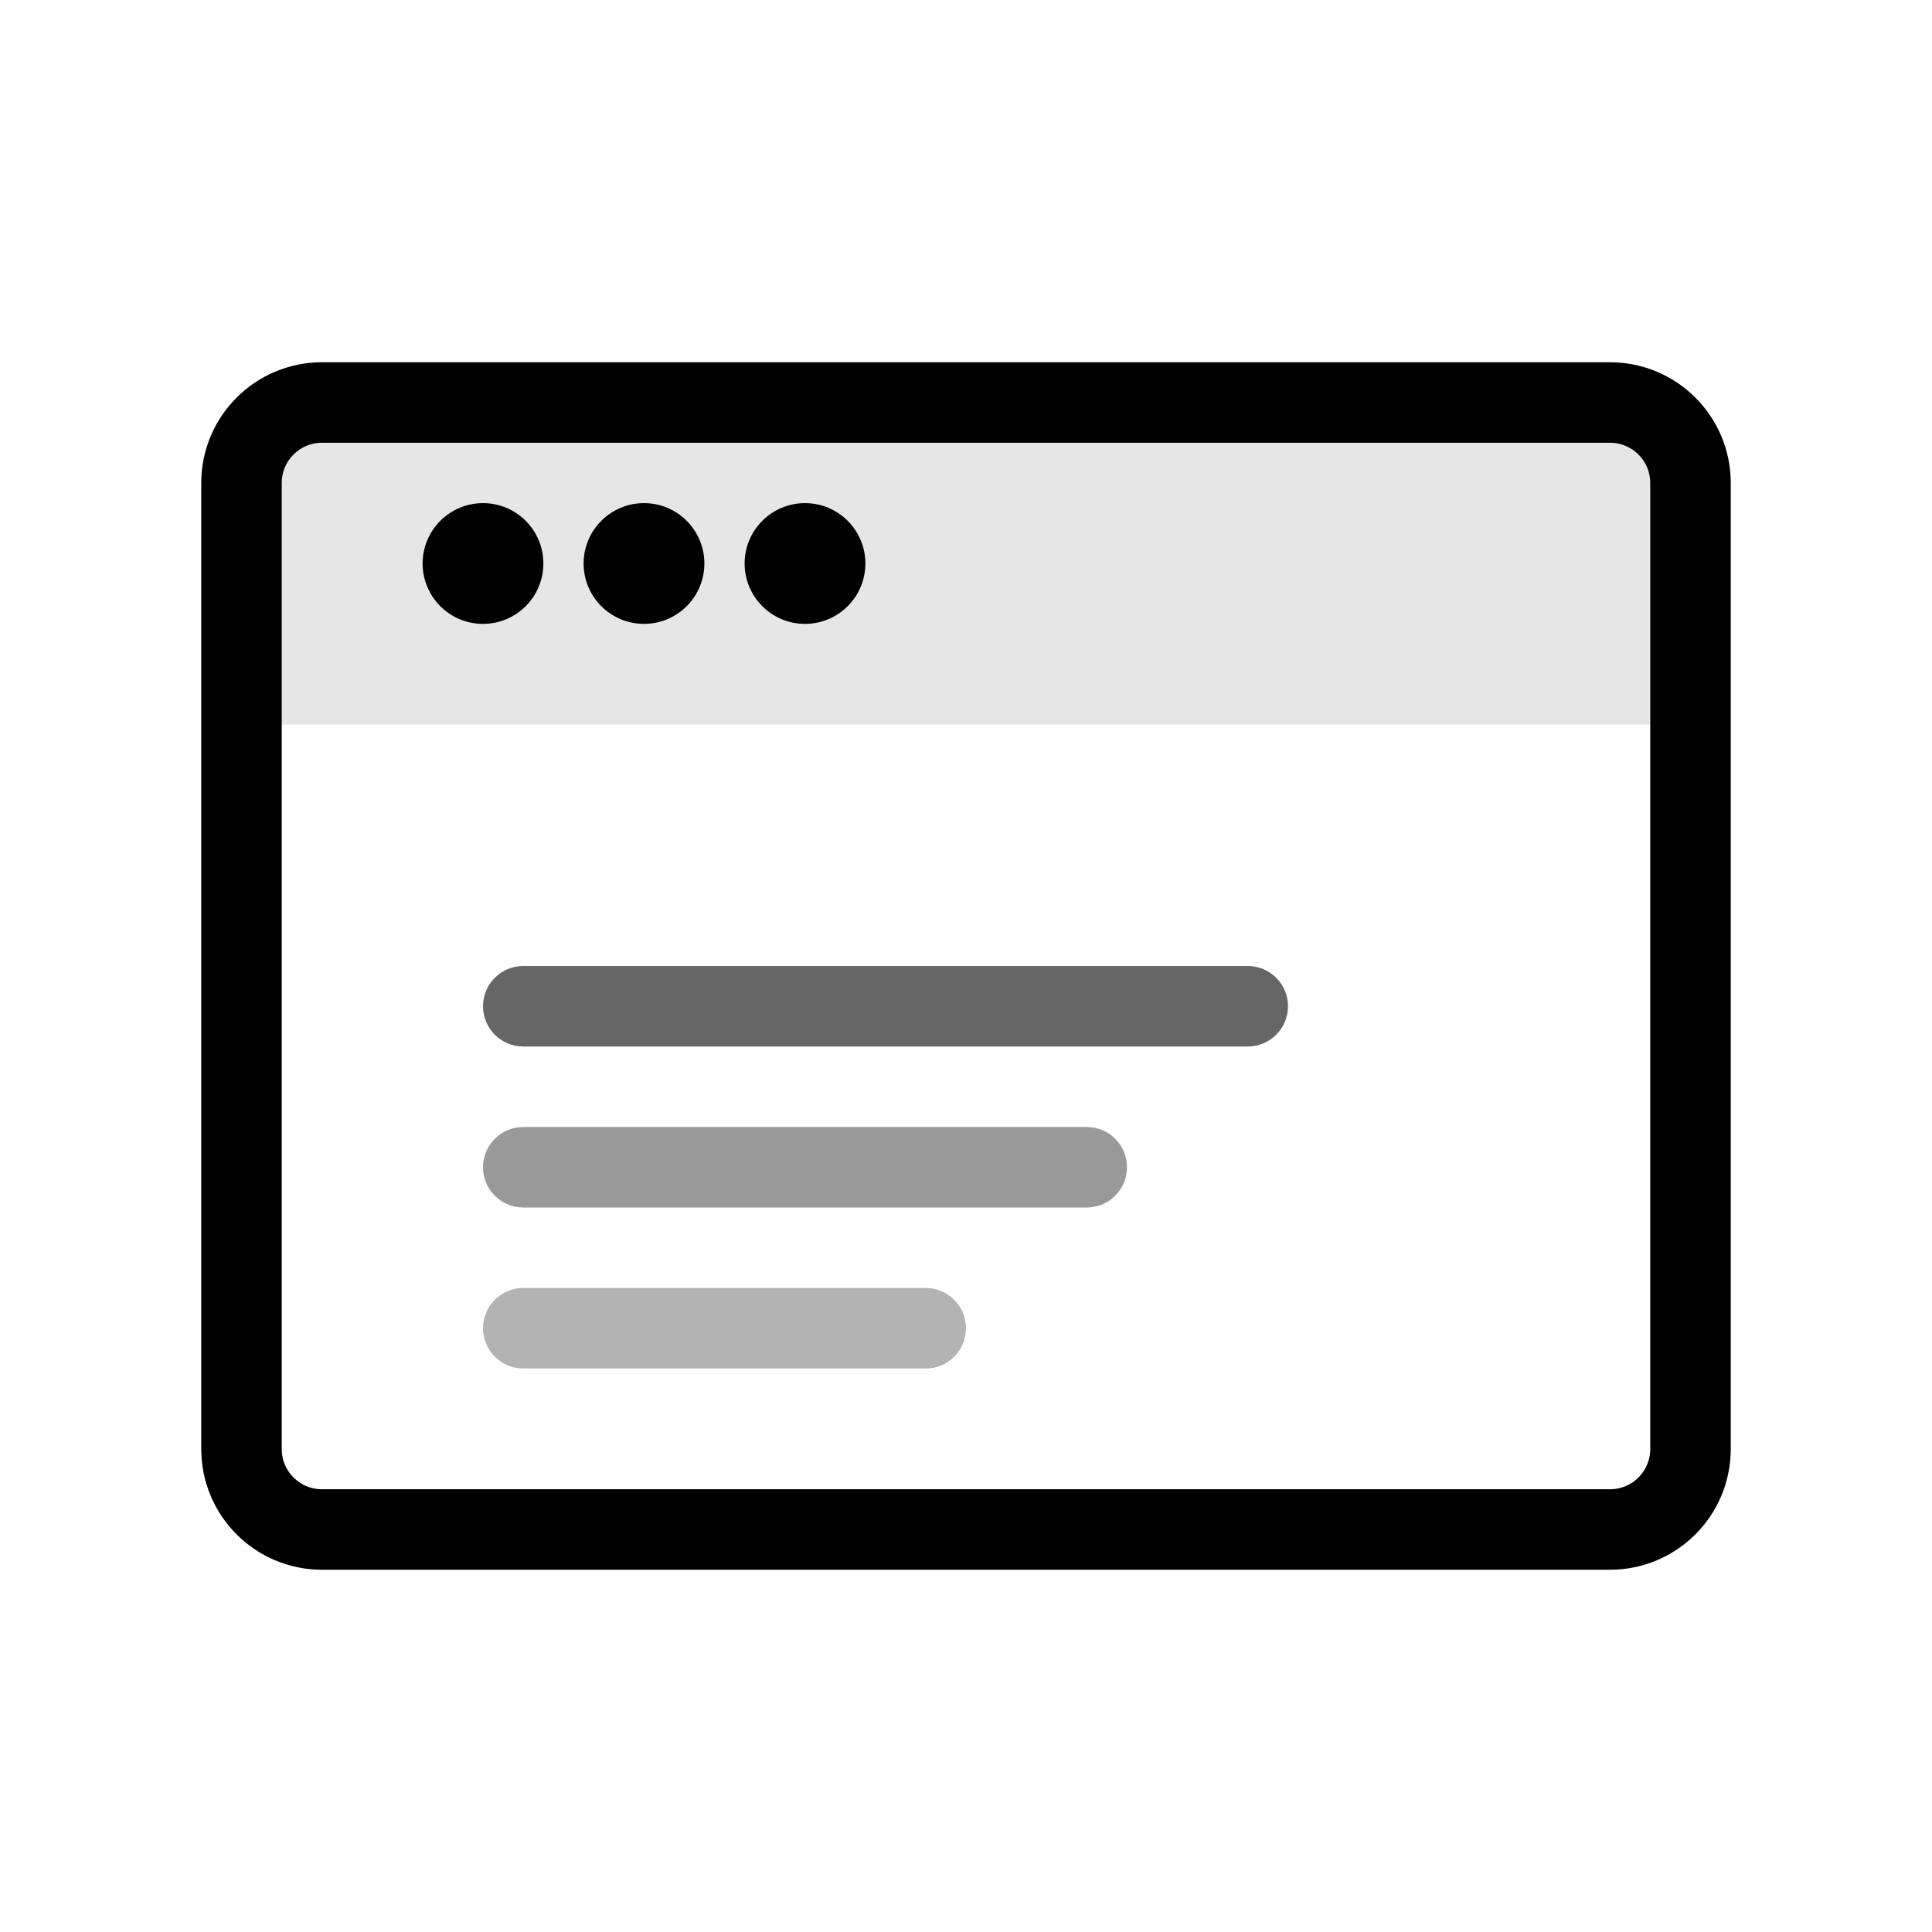
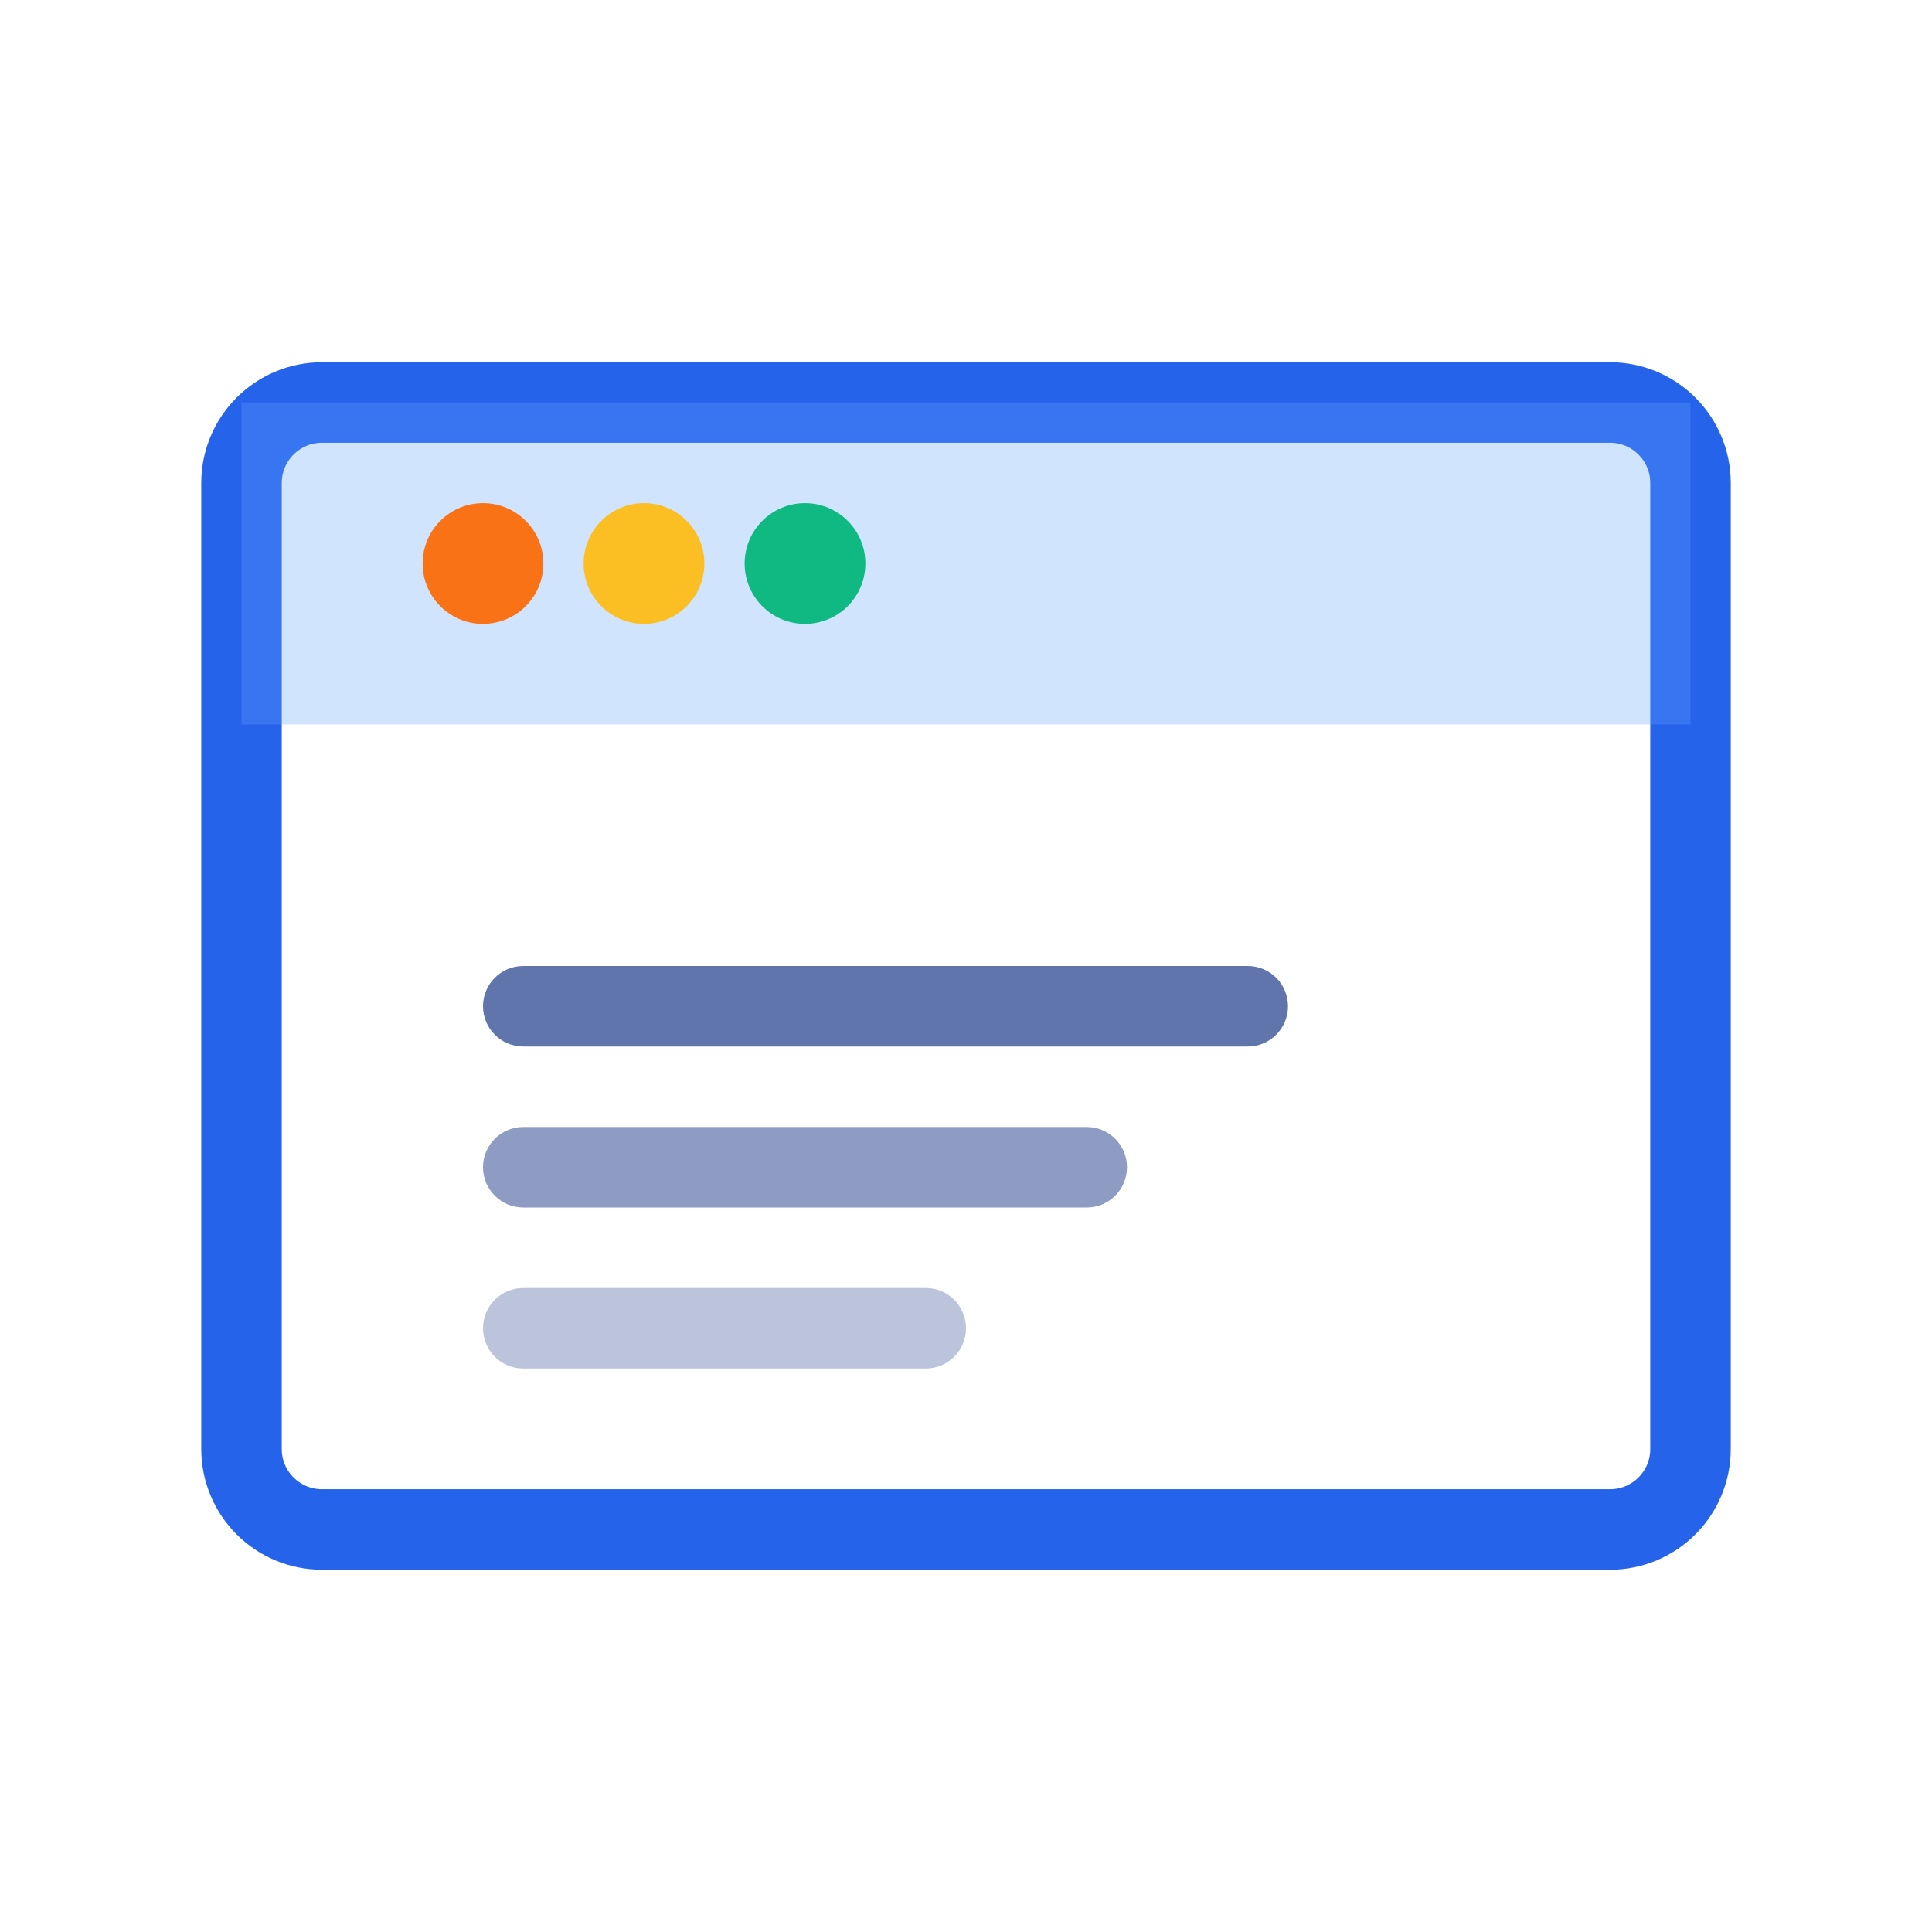
<svg xmlns="http://www.w3.org/2000/svg" width="48" height="48" viewBox="0 0 48 48" fill="none">
-   <rect x="6" y="10" width="36" height="28" rx="2" stroke="currentColor" stroke-width="2" fill="none" />
-   <rect x="6" y="10" width="36" height="8" fill="currentColor" opacity="0.1" />
-   <circle cx="12" cy="14" r="1.5" fill="currentColor" />
-   <circle cx="16" cy="14" r="1.5" fill="currentColor" />
-   <circle cx="20" cy="14" r="1.5" fill="currentColor" />
-   <rect x="12" y="24" width="20" height="2" rx="1" fill="currentColor" opacity="0.6" />
-   <rect x="12" y="28" width="16" height="2" rx="1" fill="currentColor" opacity="0.4" />
-   <rect x="12" y="32" width="12" height="2" rx="1" fill="currentColor" opacity="0.3" />
+   <rect x="6" y="10" width="36" height="28" rx="2" stroke="#2563eb" stroke-width="2" fill="none" />
+   <rect x="6" y="10" width="36" height="8" fill="#60a5fa" opacity="0.3" />
+   <circle cx="12" cy="14" r="1.5" fill="#f97316" />
+   <circle cx="16" cy="14" r="1.5" fill="#fbbf24" />
+   <circle cx="20" cy="14" r="1.5" fill="#10b981" />
+   <rect x="12" y="24" width="20" height="2" rx="1" fill="#1e3a8a" opacity="0.7" />
+   <rect x="12" y="28" width="16" height="2" rx="1" fill="#1e3a8a" opacity="0.5" />
+   <rect x="12" y="32" width="12" height="2" rx="1" fill="#1e3a8a" opacity="0.3" />
</svg>
